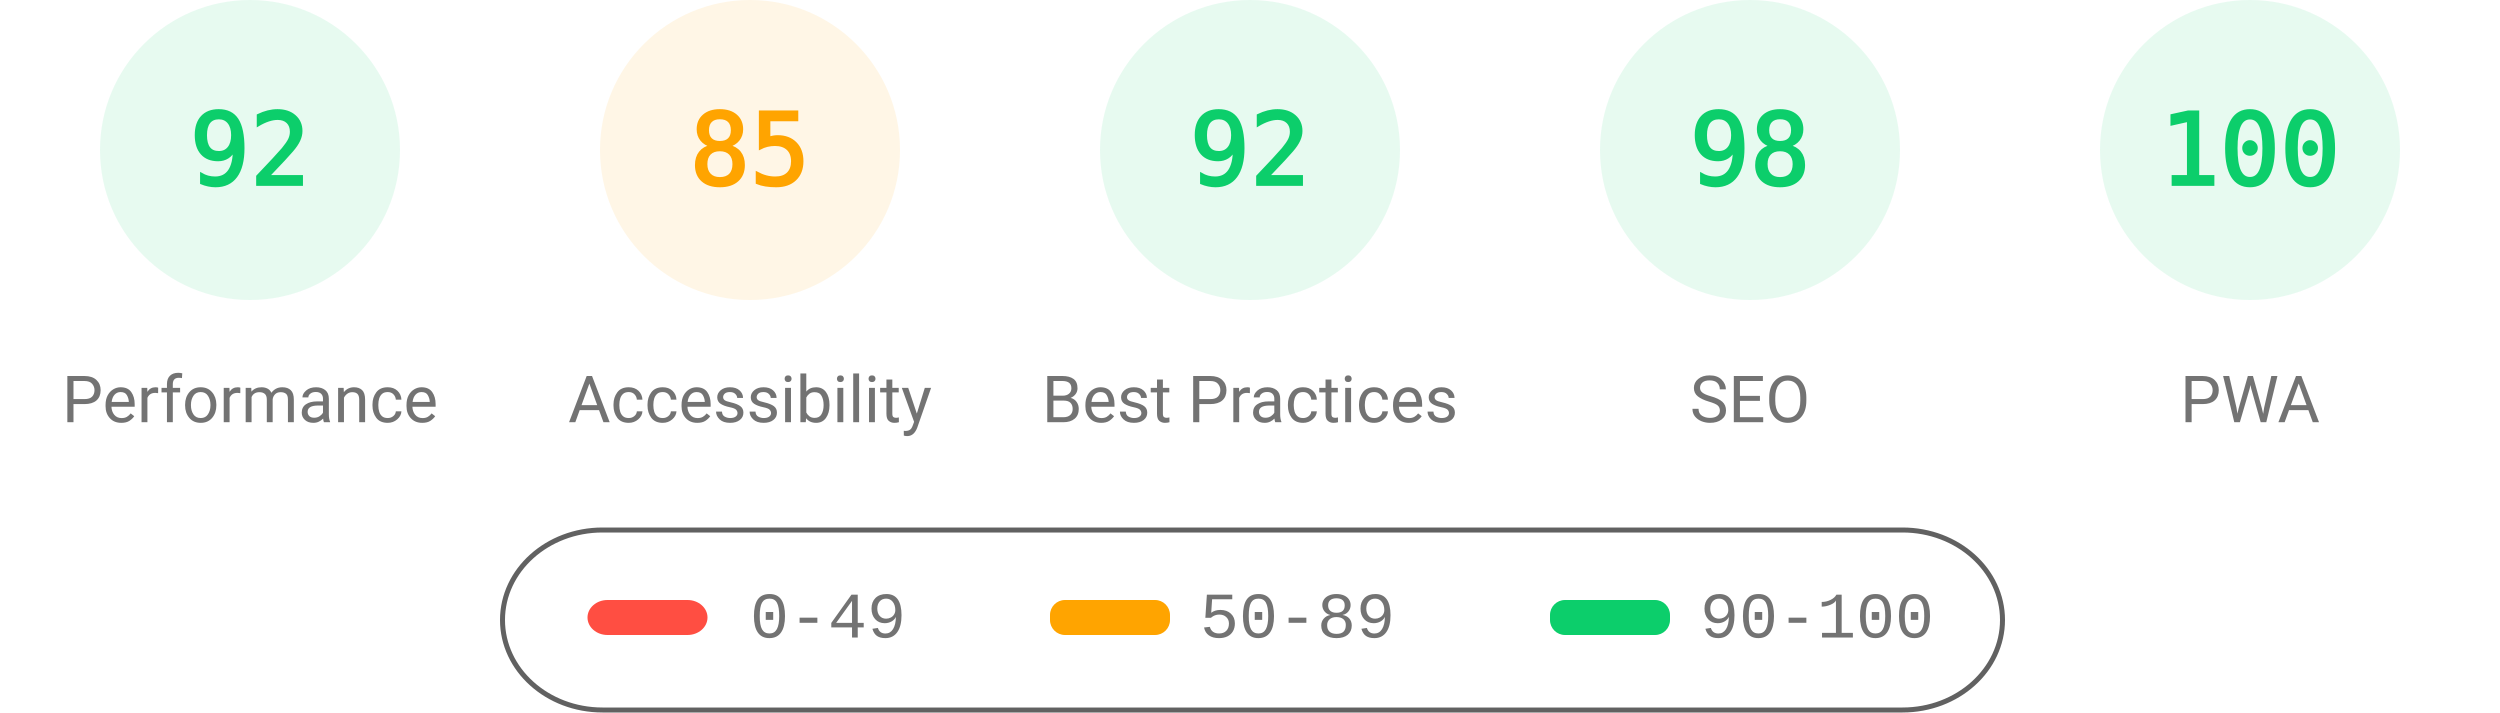
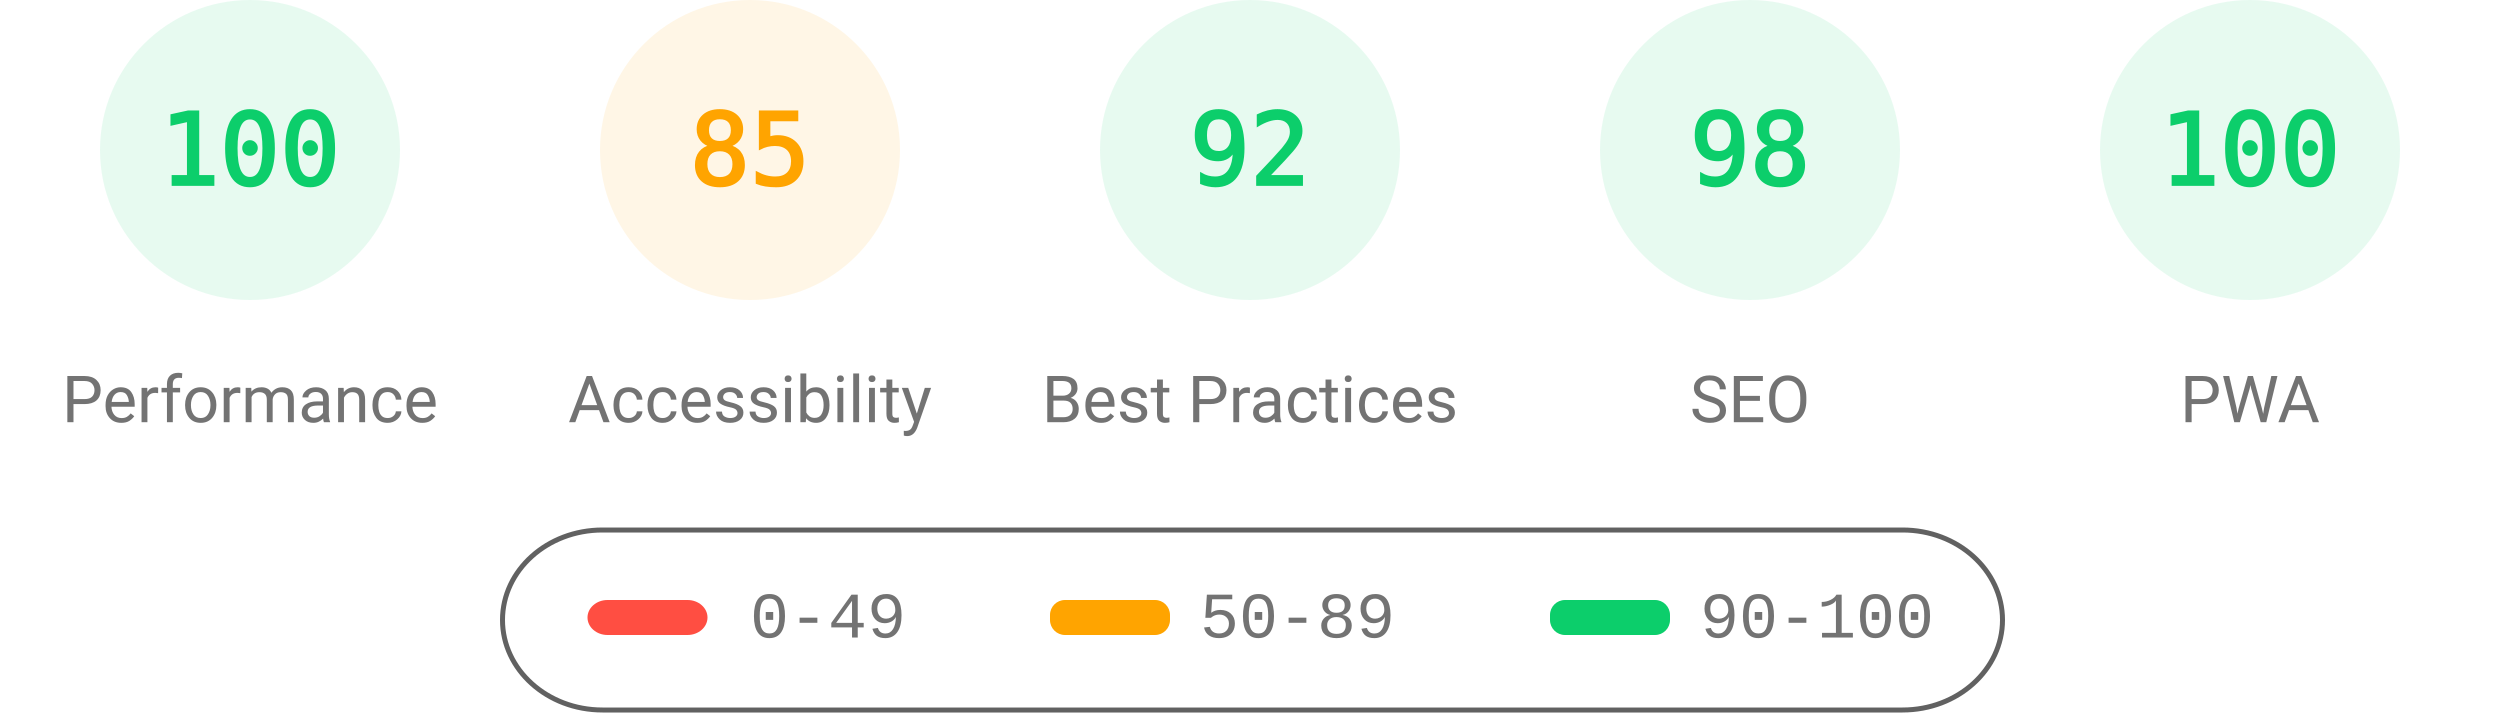
<svg xmlns="http://www.w3.org/2000/svg" class="theme" fill="none" width="1000" height="285">
  <style>
			.gauge-base {
				opacity: 0.1
			}
			.gauge-arc {
				fill: none;
				animation-delay: 250ms;
				stroke-linecap: round;
				transform: rotate(-90deg);
				transform-origin: 100px 60px;
				animation: load-gauge 1s ease forwards
			}
			.guage-text {
				font-size: 40px;
				font-family: monospace;
				text-align: center
			}
			.guage-red {
				color: #ff4e42;
				fill: #ff4e42;
				stroke: #ff4e42
			}
			.guage-orange {
				color: #ffa400;
				fill: #ffa400;
				stroke: #ffa400
			}
			.guage-green {
				color: #0cce6b;
				fill: #0cce6b;
				stroke: #0cce6b
			}
			.theme .guage-undefined {
				color: #5c5c5c;
				fill: #5c5c5c;
				stroke: #5c5c5c
			}
			.guage-title {
				stroke: none;
				font-size: 26px;
				line-height: 26px;
				font-family: Roboto, Halvetica, Arial, sans-serif
			}
			.metric.guage-title {
				font-family: 'Courier New', Courier, monospace
			}
			.theme .guage-title {
				color: #737373;
				fill: #737373
			}
			@keyframes load-gauge {
				from {
					stroke-dasharray: 0 352.858
				}
			}
			.theme
				stroke: #616161
			}
		</style>
  <svg class="guage-div guage-perf guage-green" viewBox="0 0 200 200" width="200" height="200" x="0" y="0">
    <circle class="gauge-base" r="56" cx="100" cy="60" stroke-width="8" />
-     <circle class="gauge-arc guage-arc-1" r="56" cx="100" cy="60" stroke-width="8" style="stroke-dasharray: 331.2, 28.8;" />
-     <text class="guage-text" x="100px" y="60px" alignment-baseline="central" dominant-baseline="central" text-anchor="middle">92</text>
+     <circle class="gauge-arc guage-arc-1" r="56" cx="100" cy="60" stroke-width="8" style="stroke-dasharray: 360, 0;" />
+     <text class="guage-text" x="100px" y="60px" alignment-baseline="central" dominant-baseline="central" text-anchor="middle">100</text>
    <text class="guage-title" x="100px" y="160px" alignment-baseline="central" dominant-baseline="central" text-anchor="middle">Performance</text>
  </svg>
  <svg class="guage-div guage-acc guage-orange" viewBox="0 0 200 200" width="200" height="200" x="200" y="0">
    <circle class="gauge-base" r="56" cx="100" cy="60" stroke-width="8" />
    <circle class="gauge-arc guage-arc-2" r="56" cx="100" cy="60" stroke-width="8" style="stroke-dasharray: 306;" />
    <text class="guage-text" x="100px" y="60px" alignment-baseline="central" dominant-baseline="central" text-anchor="middle">85</text>
    <text class="guage-title" x="100px" y="160px" alignment-baseline="central" dominant-baseline="central" text-anchor="middle">Accessibility</text>
  </svg>
  <svg class="guage-div guage-best guage-green" viewBox="0 0 200 200" width="200" height="200" x="400" y="0">
    <circle class="gauge-base" r="56" cx="100" cy="60" stroke-width="8" />
    <circle class="gauge-arc guage-arc-3" r="56" cx="100" cy="60" stroke-width="8" style="stroke-dasharray: 331.2, 28.8;" />
    <text class="guage-text" x="100px" y="60px" alignment-baseline="central" dominant-baseline="central" text-anchor="middle">92</text>
    <text class="guage-title" x="100px" y="160px" alignment-baseline="central" dominant-baseline="central" text-anchor="middle">Best Practices</text>
  </svg>
  <svg class="guage-div guage-seo guage-green" viewBox="0 0 200 200" width="200" height="200" x="600" y="0">
    <circle class="gauge-base" r="56" cx="100" cy="60" stroke-width="8" />
    <circle class="gauge-arc guage-arc-4" r="56" cx="100" cy="60" stroke-width="8" style="stroke-dasharray: 352.8,7.2;" />
    <text class="guage-text" x="100px" y="60px" alignment-baseline="central" dominant-baseline="central" text-anchor="middle">98</text>
    <text class="guage-title" x="100px" y="160px" alignment-baseline="central" dominant-baseline="central" text-anchor="middle">SEO</text>
  </svg>
  <svg class="guage-div guage-pwa guage-green" viewBox="0 0 200 200" width="200" height="200" x="800" y="0">
    <circle class="gauge-base" r="56" cx="100" cy="60" stroke-width="8" />
    <circle class="gauge-arc guage-arc-4" r="56" cx="100" cy="60" stroke-width="8" style="stroke-dasharray: 360, 0;" />
    <text class="guage-text" x="100px" y="60px" alignment-baseline="central" dominant-baseline="central" text-anchor="middle">100</text>
    <text class="guage-title" x="100px" y="160px" alignment-baseline="central" dominant-baseline="central" text-anchor="middle">PWA</text>
  </svg>
  <svg width="604" height="76" x="200" y="210">
    <g>
      <rect fill="none" id="canvas_background" height="80" width="604" y="-1" x="-1" />
      <g display="none" overflow="visible" y="0" x="0" height="100%" width="100%" id="canvasGrid">
        <rect fill="url(#gridpattern)" stroke-width="0" y="0" x="0" height="100%" width="100%" />
      </g>
    </g>
    <g>
      <rect fill-opacity="0" stroke="#616161" stroke-width="2" rx="40" id="svg_2" height="72" width="600" y="2" x="1" fill="#000000" />
      <rect stroke="#000" rx="8" id="svg_3" height="14" width="48" y="30" x="35" stroke-opacity="null" stroke-width="0" fill="#ff4e42" />
      <rect stroke="#000" rx="6" id="svg_4" height="14" width="48" y="30" x="220" stroke-opacity="null" stroke-width="0" fill="#ffa400" />
      <rect stroke="#000" rx="6" id="svg_5" height="14" width="48" y="30" x="420" stroke-opacity="null" stroke-width="0" fill="#0cce6b" />
      <text xml:space="preserve" text-anchor="start" font-family="'Courier New', Courier, monospace" font-size="26" id="svg_6" y="45" x="100" stroke-opacity="null" stroke-width="0" stroke="#000" fill="#737373">0-49</text>
      <text xml:space="preserve" text-anchor="start" font-family="'Courier New', Courier, monospace" font-size="26" id="svg_7" y="45" x="280" stroke-opacity="null" stroke-width="0" stroke="#000" fill="#737373">50-89</text>
      <text xml:space="preserve" text-anchor="start" font-family="'Courier New', Courier, monospace" font-size="26" id="svg_8" y="45" x="480" stroke-opacity="null" stroke-width="0" stroke="#000" fill="#737373">90-100</text>
    </g>
  </svg>
</svg>
